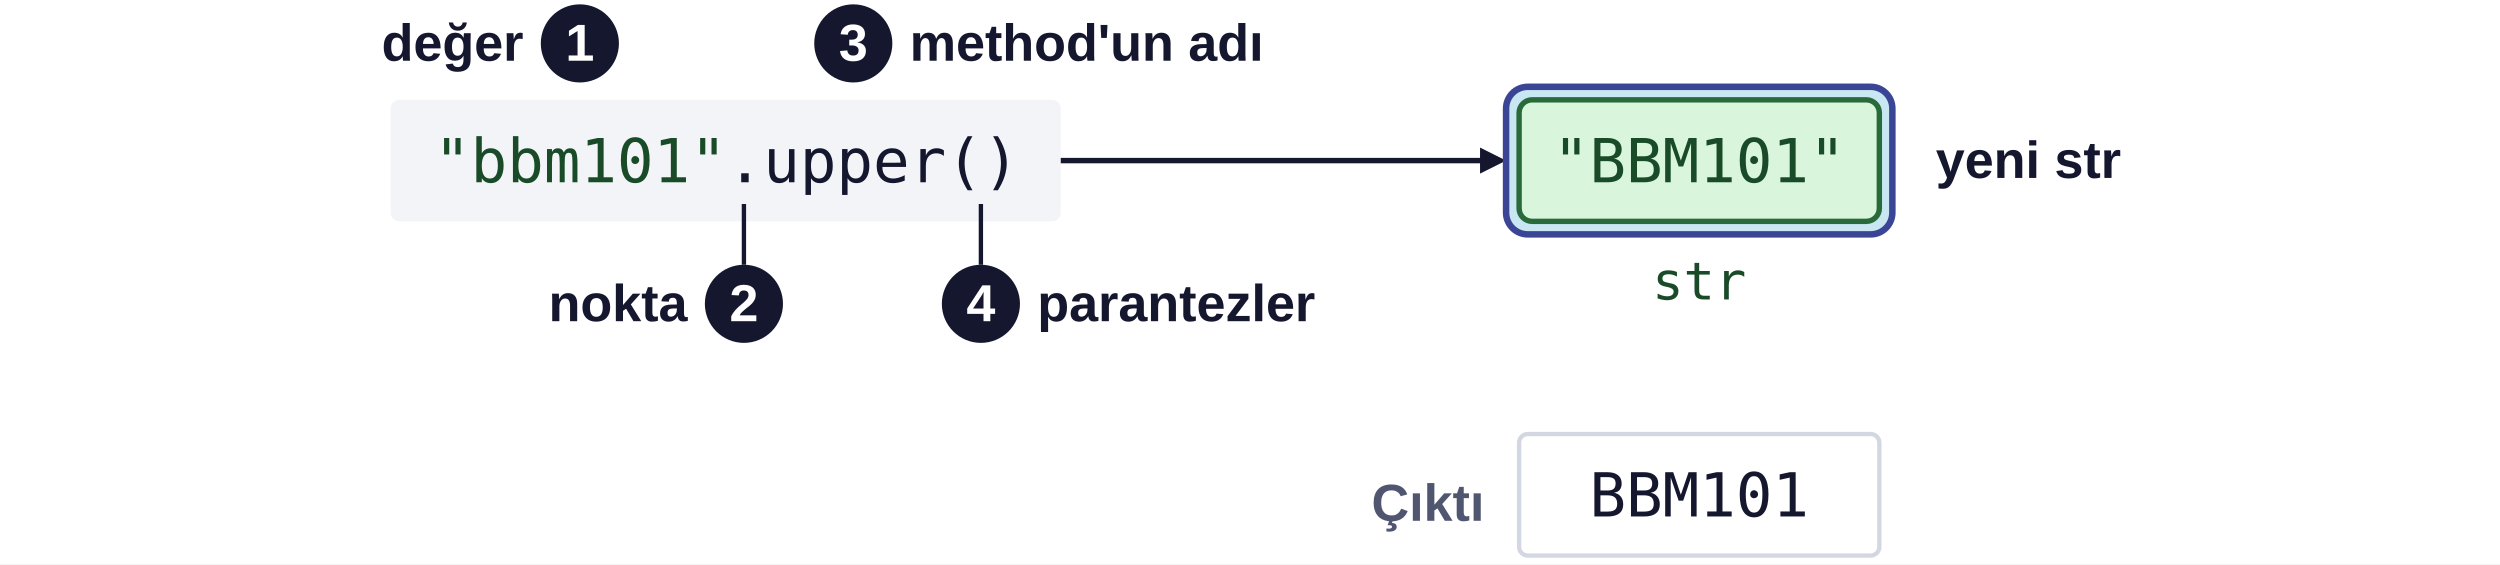
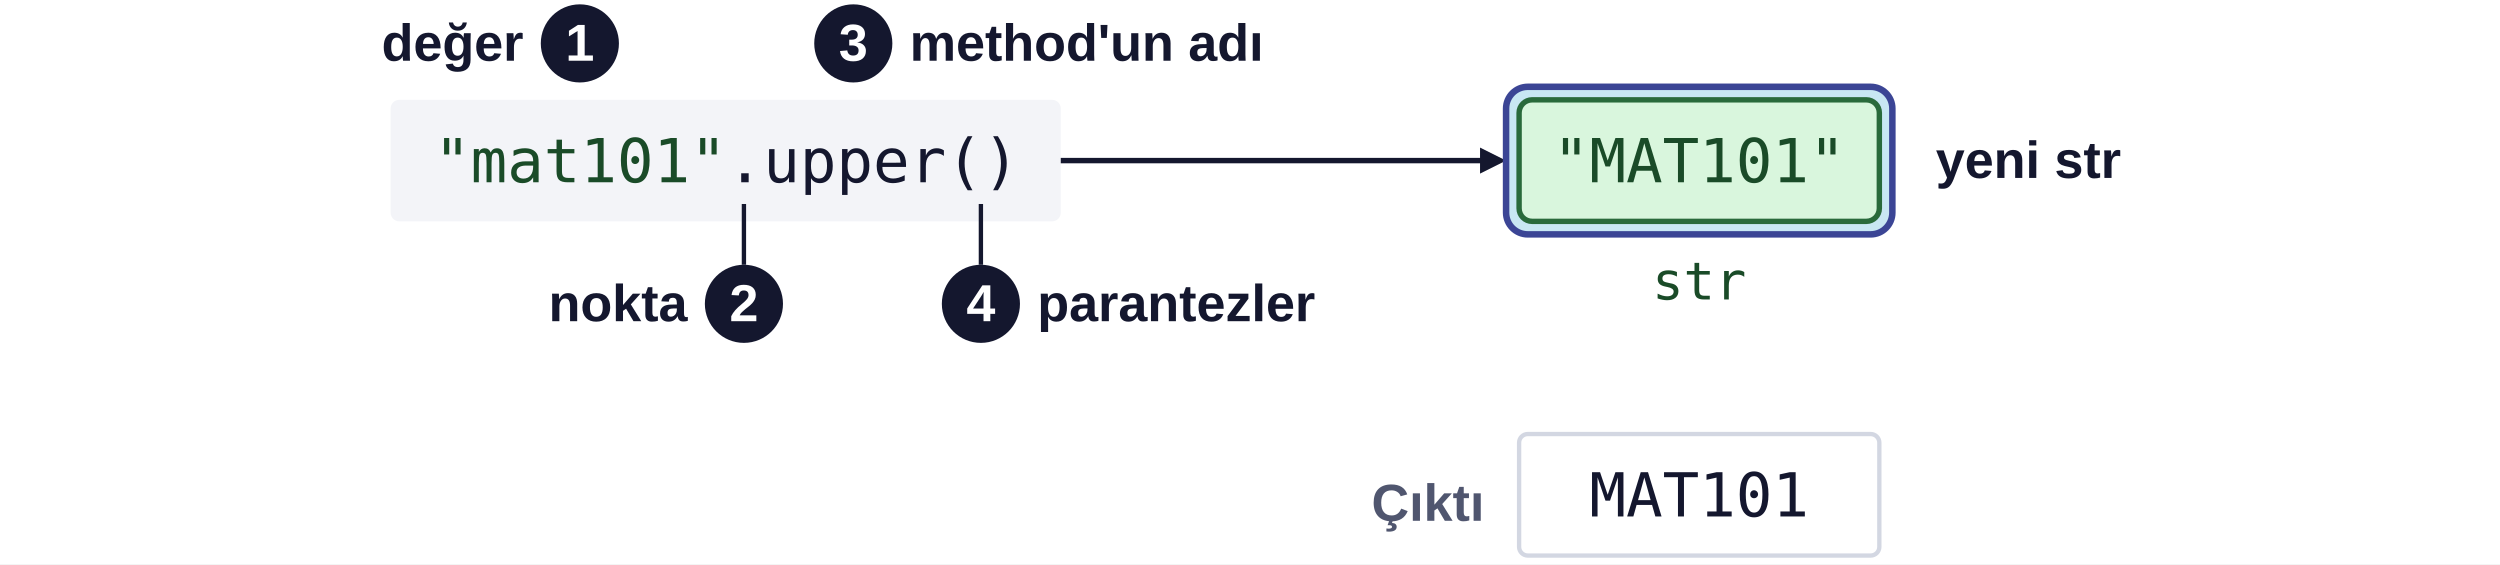
<svg xmlns="http://www.w3.org/2000/svg" class="dg" viewBox="0 0 1152 260" width="1152" height="260" role="img" aria-labelledby="ders2-method-anatomy-t ders2-method-anatomy-d">
  <defs>
    <marker id="ders2-method-anatomy-ah" viewBox="0 0 12 12" refX="9" refY="6" markerWidth="12" markerHeight="12" markerUnits="userSpaceOnUse" orient="auto-start-reverse">
      <path class="ah" d="M0,0 L12,6 L0,12 z" />
    </marker>
    <style>
/* dg v3 · IEEE Hacettepe Python diyagram stili · authoring/DIAGRAMS.md'den aynen kopyalanır */
.dg{font-family:"Atkinson Hyperlegible Next","Segoe UI",Arial,sans-serif}
.dg .bg{fill:#FFFFFF;fill:var(--d-bg,#FFFFFF)}
.dg .tx,.dg .lb,.dg .ti,.dg .cd,.dg .cd24{fill:#14172E;fill:var(--d-ink,#14172E)}
.dg .tx{font-size:24px;font-weight:400}
.dg .lb{font-size:24px;font-weight:600}
.dg .ti{font-size:28px;font-weight:700}
.dg .cd,.dg .cd24,.dg .ty,.dg .nm{font-family:"JetBrains Mono",Menlo,Consolas,"DejaVu Sans Mono",monospace;font-weight:500}
.dg .cd{font-size:28px}
.dg .cd24{font-size:24px}
.dg .ty{font-size:24px;fill:#50566F;fill:var(--d-type,#50566F)}
.dg .nm{font-size:28px;font-weight:600;fill:#FFFFFF;fill:var(--d-on-name,#FFFFFF)}
.dg .src{font-size:18px;font-weight:400;fill:#50566F;fill:var(--d-type,#50566F)}
.dg .sub{fill:#50566F;fill:var(--d-type,#50566F)}
.dg .okt{fill:#0D6385;fill:var(--d-ok,#0D6385);font-weight:600}
.dg .errt{fill:#C21C20;fill:var(--d-err,#C21C20);font-weight:600}
.dg .b7{font-weight:700}
.dg .pre{white-space:pre}
.dg .mid{text-anchor:middle}
.dg .end{text-anchor:end}
.dg .box{fill:#FFFFFF;fill:var(--d-paper,#FFFFFF);stroke:#14172E;stroke:var(--d-ink,#14172E);stroke-width:2.5}
.dg .boxm{fill:#FFFFFF;fill:var(--d-paper,#FFFFFF);stroke:#767C95;stroke:var(--d-muted,#767C95);stroke-width:2.5}
.dg .boxhl{fill:#C8E7F3;fill:var(--d-hl,#C8E7F3);stroke:#3B4595;stroke:var(--d-brand,#3B4595);stroke-width:3}
.dg .blk{fill:#FFFFFF;fill:var(--d-paper,#FFFFFF);stroke:#3B4595;stroke:var(--d-brand,#3B4595);stroke-width:2.5}
.dg .frame{fill:none;stroke:#14172E;stroke:var(--d-ink,#14172E);stroke-width:2.5}
.dg .local{fill:#EFF0F7;fill:var(--d-tint,#EFF0F7);stroke:#14172E;stroke:var(--d-ink,#14172E);stroke-width:2.5}
.dg .tmpl{fill:none;stroke:#14172E;stroke:var(--d-ink,#14172E);stroke-width:2.5;stroke-dasharray:8 6}
.dg .cell{fill:#FFFFFF;fill:var(--d-paper,#FFFFFF);stroke:#14172E;stroke:var(--d-ink,#14172E);stroke-width:2}
.dg .cellh{fill:#EFF0F7;fill:var(--d-tint,#EFF0F7);stroke:#14172E;stroke:var(--d-ink,#14172E);stroke-width:2}
.dg .cellhl{fill:#C8E7F3;fill:var(--d-hl,#C8E7F3);stroke:#3B4595;stroke:var(--d-brand,#3B4595);stroke-width:3}
.dg .name{fill:#181C3E;fill:var(--d-name,#181C3E)}
.dg .soft{fill:#F3F4F8;fill:var(--d-surface,#F3F4F8)}
.dg .outp{fill:#FFFFFF;fill:var(--d-paper,#FFFFFF);stroke:#D3D7E2;stroke:var(--d-rule,#D3D7E2);stroke-width:2}
.dg .tint{fill:#EFF0F7;fill:var(--d-tint,#EFF0F7);stroke:#14172E;stroke:var(--d-ink,#14172E);stroke-width:2.5}
.dg .hl{fill:#C8E7F3;fill:var(--d-hl,#C8E7F3)}
.dg .emph{fill:none;stroke:#3B4595;stroke:var(--d-brand,#3B4595);stroke-width:3}
.dg .errbox{fill:#FCEDEE;fill:var(--d-err-bg,#FCEDEE);stroke:#C21C20;stroke:var(--d-err,#C21C20);stroke-width:2.5}
.dg .errdash{fill:none;stroke:#C21C20;stroke:var(--d-err,#C21C20);stroke-width:2.5;stroke-dasharray:8 6}
.dg .okbox{fill:#E9F6FA;fill:var(--d-ok-bg,#E9F6FA);stroke:#0D6385;stroke:var(--d-ok,#0D6385);stroke-width:2.5}
.dg .key{fill:#FFFFFF;fill:var(--d-paper,#FFFFFF);stroke:#767C95;stroke:var(--d-muted,#767C95);stroke-width:2}
.dg .dot{fill:#3B4595;fill:var(--d-brand,#3B4595)}
.dg .dot0{fill:#FFFFFF;fill:var(--d-paper,#FFFFFF);stroke:#3B4595;stroke:var(--d-brand,#3B4595);stroke-width:3}
.dg .ar,.dg .ld,.dg .axis{fill:none;stroke:#14172E;stroke:var(--d-ink,#14172E)}
.dg .ar,.dg .axis{stroke-width:2.5}
.dg .ld{stroke-width:2}
.dg .ar-m{fill:none;stroke:#767C95;stroke:var(--d-muted,#767C95);stroke-width:2.5}
.dg .ar-old{fill:none;stroke:#767C95;stroke:var(--d-muted,#767C95);stroke-width:2.5;stroke-dasharray:8 6}
.dg .ar-ok{fill:none;stroke:#0D6385;stroke:var(--d-ok,#0D6385);stroke-width:2.5}
.dg .ar-err{fill:none;stroke:#C21C20;stroke:var(--d-err,#C21C20);stroke-width:2.5}
.dg .sep{fill:none;stroke:#D3D7E2;stroke:var(--d-rule,#D3D7E2);stroke-width:2}
.dg .dash{fill:none;stroke:#3B4595;stroke:var(--d-brand,#3B4595);stroke-width:2;stroke-dasharray:8 6}
.dg .ah{fill:#14172E;fill:var(--d-ink,#14172E)}
.dg .ah-m{fill:#767C95;fill:var(--d-muted,#767C95)}
.dg .ah-ok{fill:#0D6385;fill:var(--d-ok,#0D6385)}
.dg .ah-err{fill:#C21C20;fill:var(--d-err,#C21C20)}
.dg .co{fill:#14172E;fill:var(--d-ink,#14172E)}
.dg .co-t{fill:#FFFFFF;fill:var(--d-bg,#FFFFFF);font-size:24px;font-weight:700;text-anchor:middle}
.dg .sec{stroke:#3B4595;stroke:var(--d-second,#3B4595)}
/* dg v4 type renkleri · authoring/DIAGRAMS.md §10'dan aynen kopyalanır (dg v3 bloğundan sonra) */
.dg rect.t-int,.dg path.t-int,.dg circle.t-int{fill:#F2CEB3;fill:var(--t-int-bg,#F2CEB3);stroke:#854B00;stroke:var(--t-int,#854B00)}
.dg text.t-int,.dg tspan.t-int{fill:#613109;fill:var(--t-int-tx,#613109)}
.dg rect.t-float,.dg path.t-float,.dg circle.t-float{fill:#FFF1C6;fill:var(--t-float-bg,#FFF1C6);stroke:#9F7000;stroke:var(--t-float,#9F7000)}
.dg text.t-float,.dg tspan.t-float{fill:#5D420E;fill:var(--t-float-tx,#5D420E)}
.dg rect.t-bool,.dg path.t-bool,.dg circle.t-bool{fill:#C4E9E1;fill:var(--t-bool-bg,#C4E9E1);stroke:#0E7A6D;stroke:var(--t-bool,#0E7A6D)}
.dg text.t-bool,.dg tspan.t-bool{fill:#0A473F;fill:var(--t-bool-tx,#0A473F)}
.dg rect.t-str,.dg path.t-str,.dg circle.t-str{fill:#D9F6DD;fill:var(--t-str-bg,#D9F6DD);stroke:#296A3B;stroke:var(--t-str,#296A3B)}
.dg text.t-str,.dg tspan.t-str{fill:#1A4B28;fill:var(--t-str-tx,#1A4B28)}
.dg rect.t-none,.dg path.t-none,.dg circle.t-none{fill:#F6F3EF;fill:var(--t-none-bg,#F6F3EF);stroke:#534C45;stroke:var(--t-none,#534C45)}
.dg text.t-none,.dg tspan.t-none{fill:#413C38;fill:var(--t-none-tx,#413C38)}
.dg rect.t-list,.dg path.t-list,.dg circle.t-list{fill:#F3C8DB;fill:var(--t-list-bg,#F3C8DB);stroke:#8A2B60;stroke:var(--t-list,#8A2B60)}
.dg text.t-list,.dg tspan.t-list{fill:#651E45;fill:var(--t-list-tx,#651E45)}
.dg rect.t-tuple,.dg path.t-tuple,.dg circle.t-tuple{fill:#E3EAF2;fill:var(--t-tuple-bg,#E3EAF2);stroke:#4A6378;stroke:var(--t-tuple,#4A6378)}
.dg text.t-tuple,.dg tspan.t-tuple{fill:#2C3E4F;fill:var(--t-tuple-tx,#2C3E4F)}
.dg rect.t-dict,.dg path.t-dict,.dg circle.t-dict{fill:#DBCEC4;fill:var(--t-dict-bg,#DBCEC4);stroke:#4F2611;stroke:var(--t-dict,#4F2611)}
.dg text.t-dict,.dg tspan.t-dict{fill:#4C2817;fill:var(--t-dict-tx,#4C2817)}
.dg rect.t-set,.dg path.t-set,.dg circle.t-set{fill:#F2F8D6;fill:var(--t-set-bg,#F2F8D6);stroke:#747C42;stroke:var(--t-set,#747C42)}
.dg text.t-set,.dg tspan.t-set{fill:#3F4418;fill:var(--t-set-tx,#3F4418)}
.dg rect.boxhl,.dg path.boxhl,.dg rect.cellhl{fill:#C8E7F3;fill:var(--d-hl,#C8E7F3);stroke:#3B4595;stroke:var(--d-brand,#3B4595)}
    </style>
  </defs>
  <rect class="bg" width="1152" height="260" />
  <rect class="soft" x="180" y="46" width="308.8" height="56" rx="4" />
  <text class="cd" x="200" y="84">
-     <tspan class="t-str">"bbm101"</tspan>.upper()</text>
+     <tspan class="t-str">"mat101"</tspan>.upper()</text>
  <circle class="co" cx="267.2" cy="20" r="18" />
  <text class="co-t" x="267.2" y="28">1</text>
  <text class="lb end" x="241.2" y="28">değer</text>
  <circle class="co" cx="393.2" cy="20" r="18" />
  <text class="co-t" x="393.2" y="28">3</text>
  <text class="lb" x="419.2" y="28">method'un adı</text>
  <path class="ld" d="M342.8,94 V122" />
  <circle class="co" cx="342.8" cy="140" r="18" />
  <text class="co-t" x="342.8" y="148">2</text>
  <text class="lb end" x="316.8" y="148">nokta</text>
  <path class="ld" d="M452,94 V122" />
  <circle class="co" cx="452" cy="140" r="18" />
  <text class="co-t" x="452" y="148">4</text>
  <text class="lb" x="478" y="148">parantezler</text>
  <path class="ar" d="M488.8,74 H691" marker-end="url(#ders2-method-anatomy-ah)" />
  <rect class="boxhl" x="694" y="40" width="178" height="68" rx="10" />
  <rect class="box t-str" x="700" y="46" width="166" height="56" rx="6" />
-   <text class="cd mid t-str" x="783" y="84">"BBM101"</text>
+   <text class="cd mid t-str" x="783" y="84">"MAT101"</text>
  <text class="ty mid t-str" x="783" y="138">str</text>
  <text class="lb" x="892" y="82">yeni str</text>
  <text class="lb sub end" x="684" y="240">Çıktı</text>
  <rect class="outp" x="700" y="200" width="166" height="56" rx="4" />
-   <text class="cd mid" x="783" y="238">BBM101</text>
+   <text class="cd mid" x="783" y="238">MAT101</text>
</svg>
